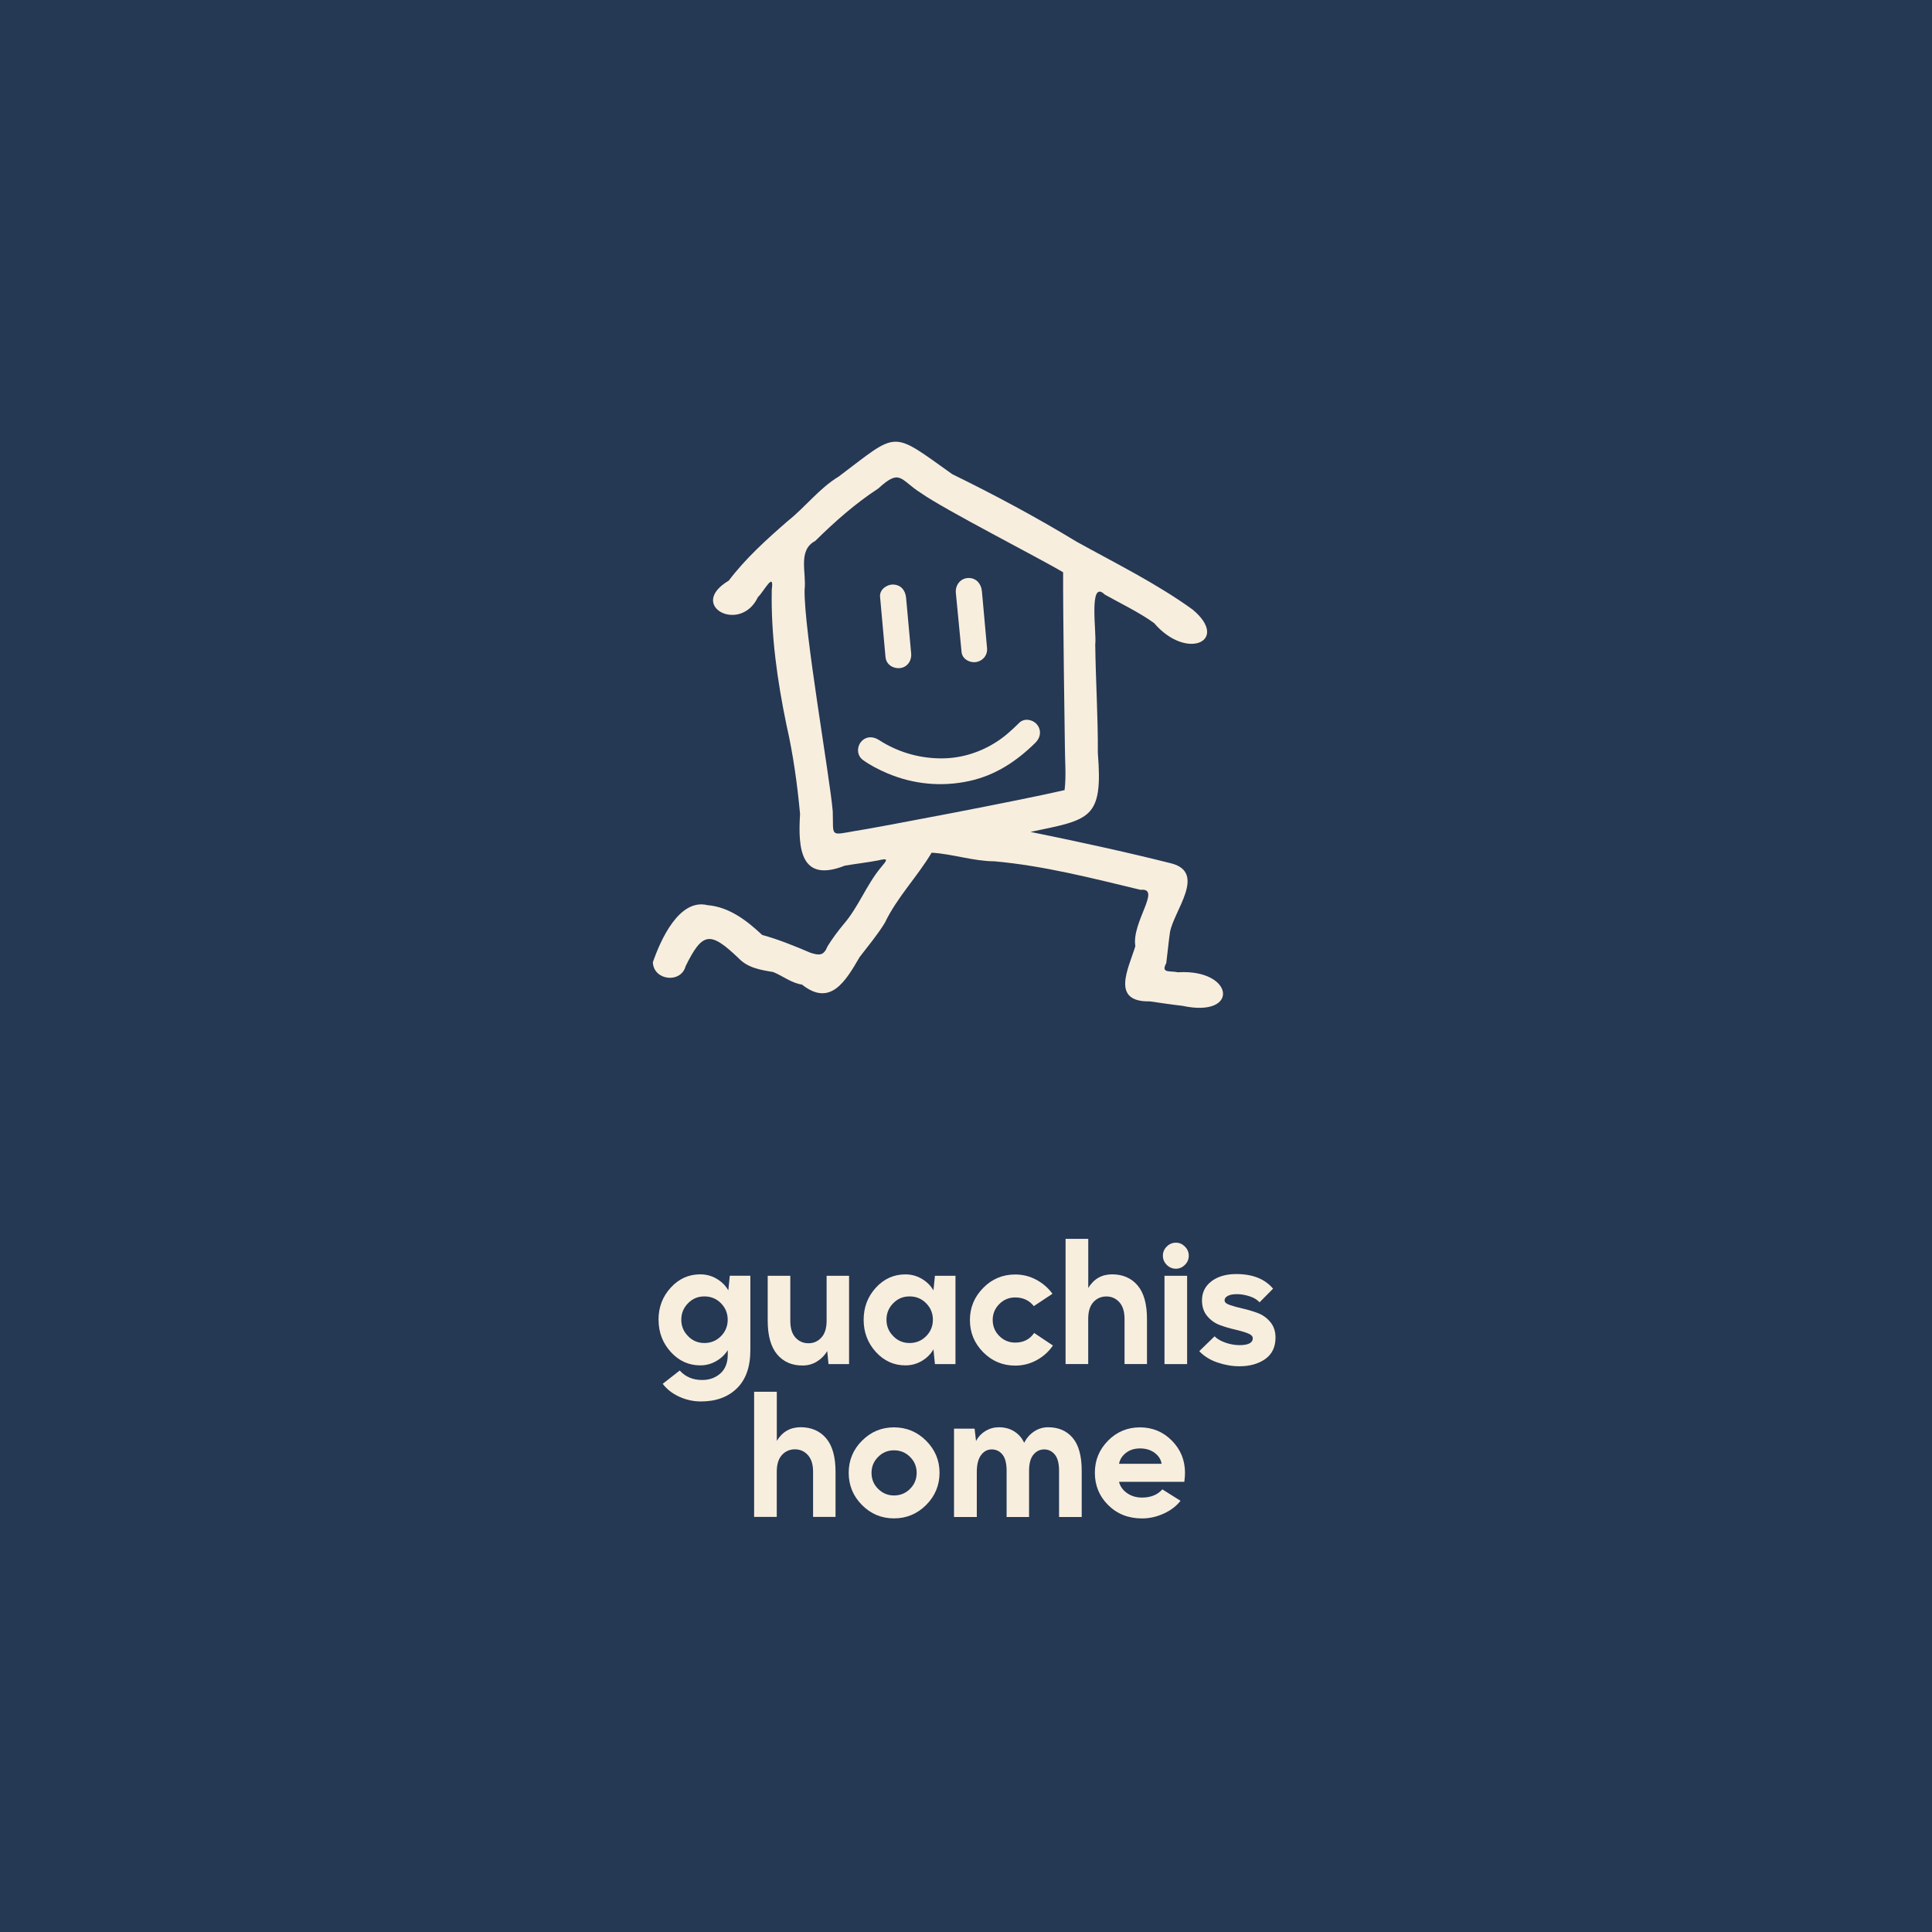
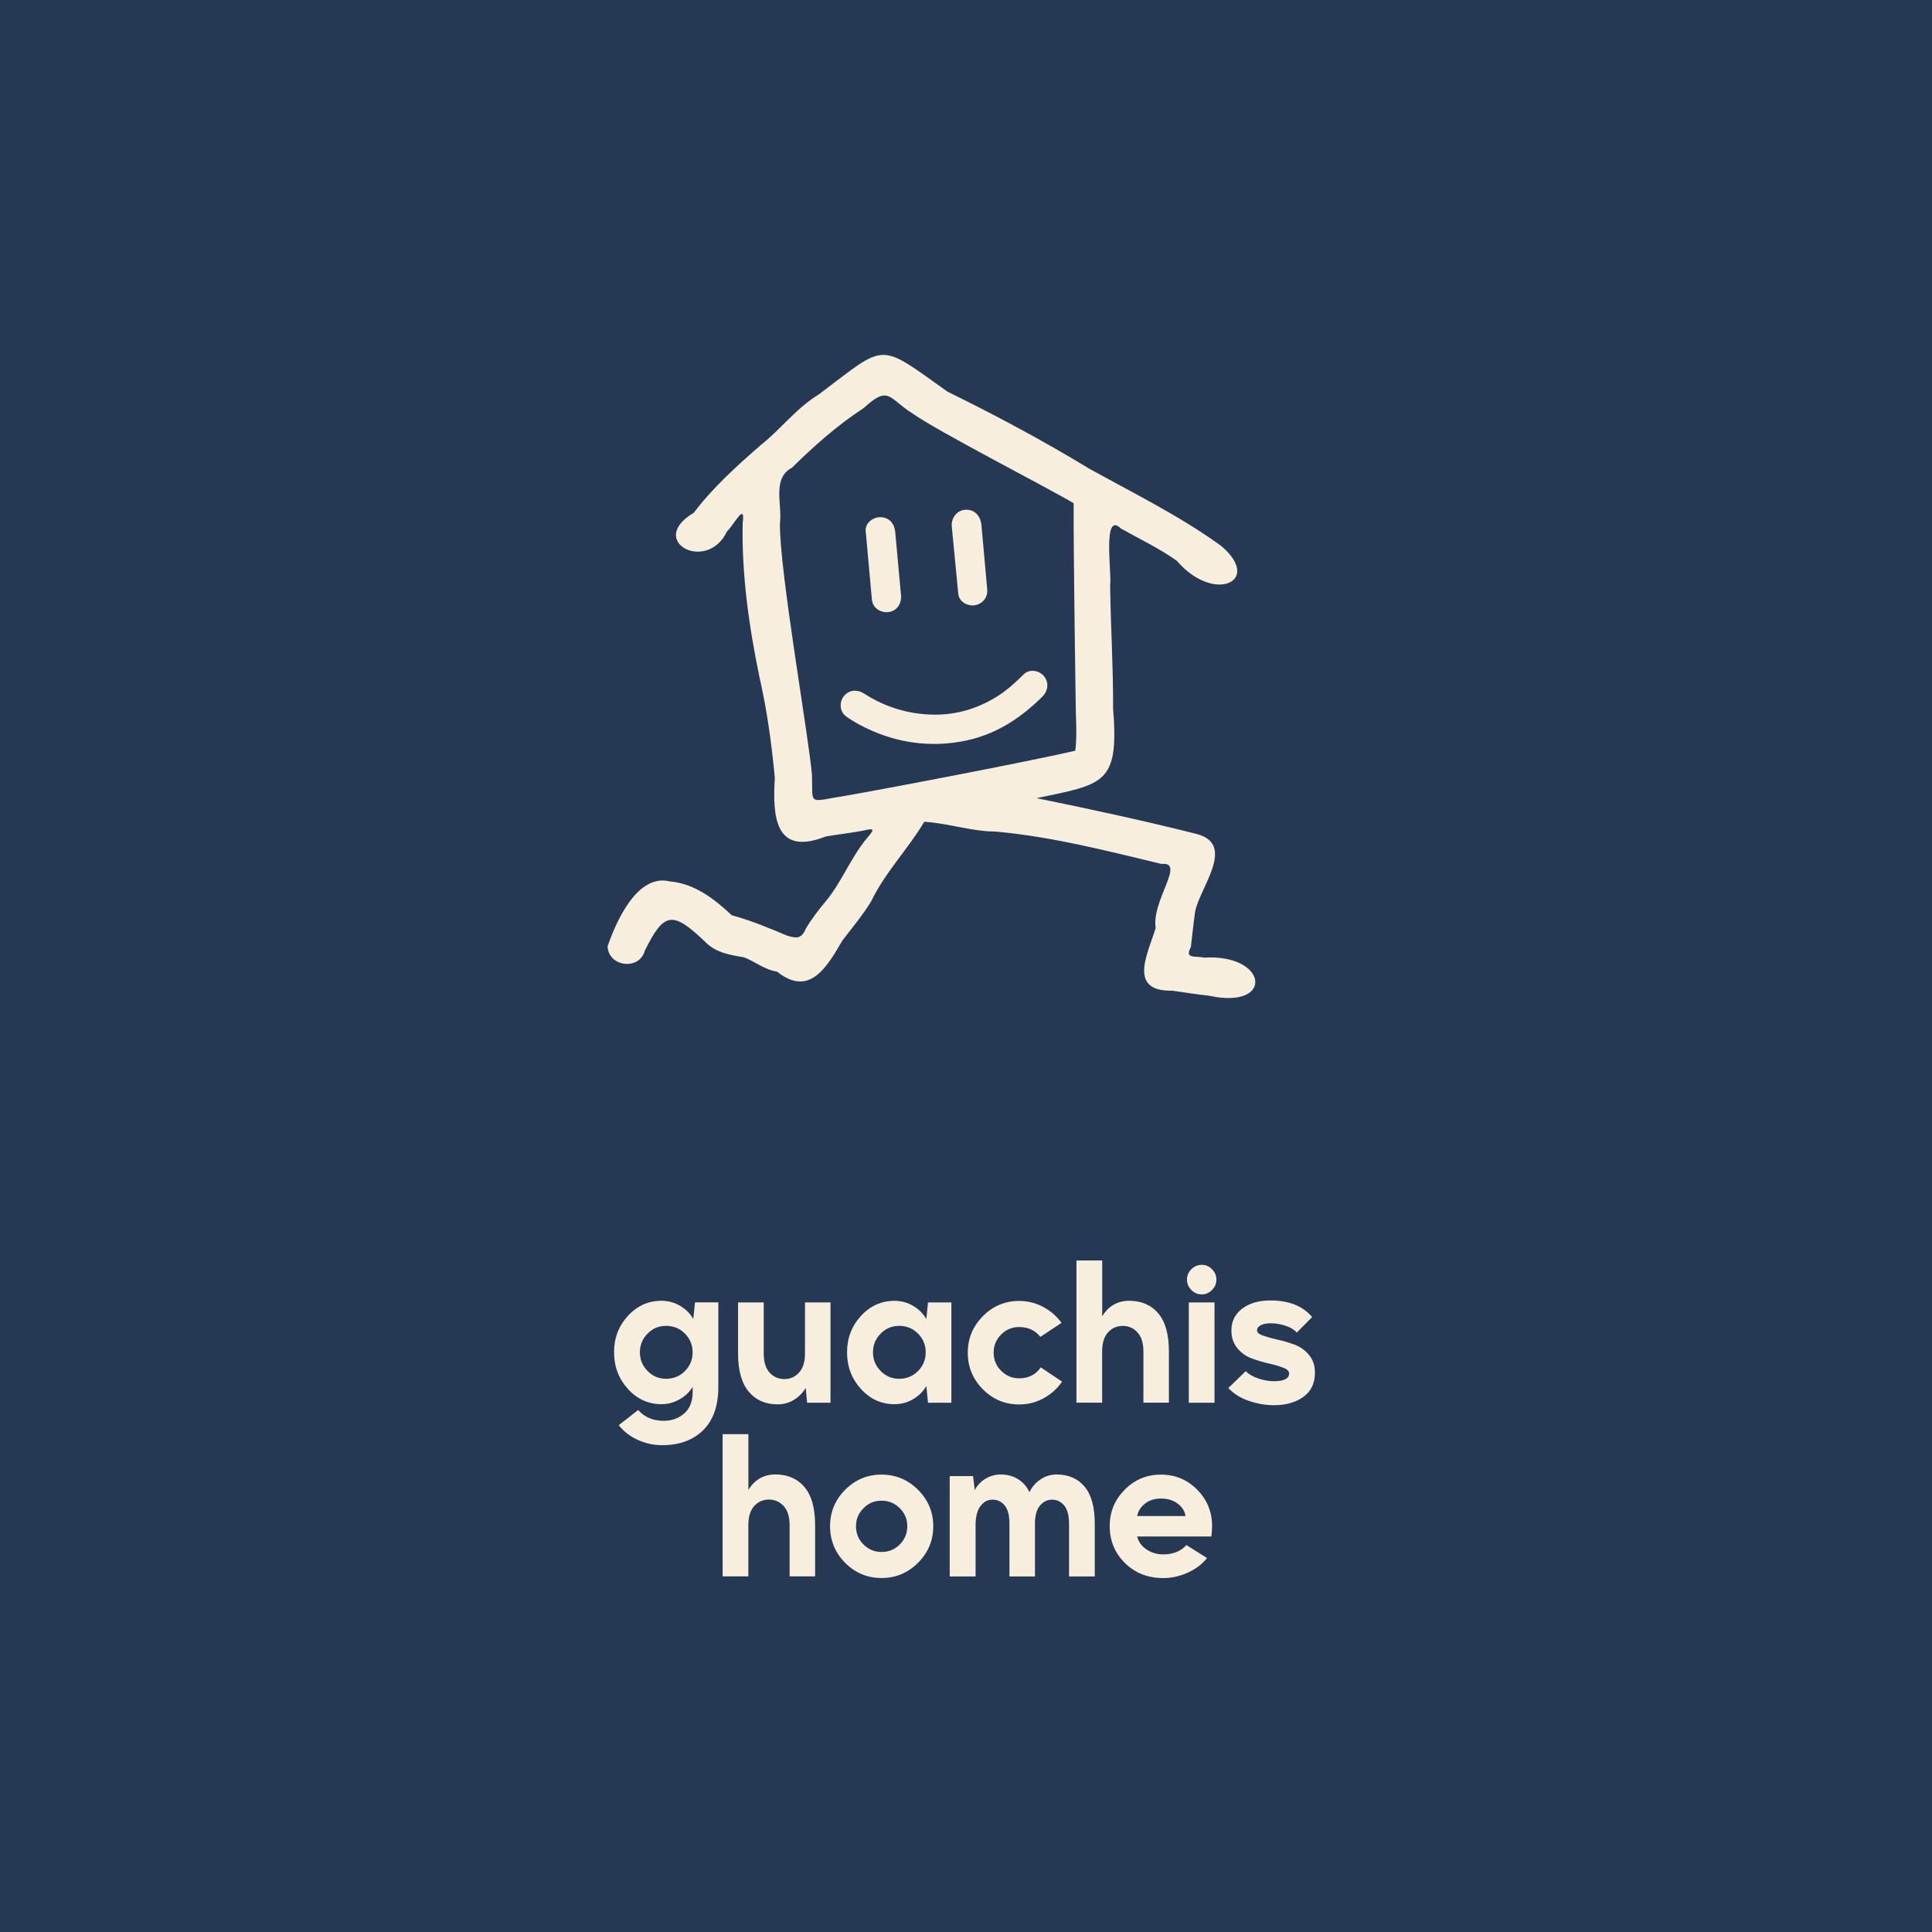
<svg xmlns="http://www.w3.org/2000/svg" viewBox="0 0 512 512">
  <rect width="512" height="512" fill="#253854" />
-   <g fill="#f8eede" transform="translate(256 262) scale(1.25) translate(-251 -318)">
+   <g fill="#f8eede" transform="translate(256 258) scale(1.42) translate(-251.5 -317.5)">
    <path d="M295.95,314.54c-1.66-.4-3.72.31-2.49-1.96.27-2.1.48-4.44.79-6.56.79-4.48,7.76-12.57.34-14.56-9.74-2.46-20.52-4.78-29.92-6.69,12.64-2.64,15.41-2.64,14.28-16.75.05-7.65-.46-15.39-.55-23.04.34-2.16-1.5-13.99,2.03-10.52,3.44,1.93,7.24,3.73,10.45,6.04,6.92,8.08,16.1,3.77,8.19-2.85-7.7-5.57-16.32-9.8-24.61-14.4-8.55-5.19-17.41-9.94-26.39-14.33-13.14-9.36-11.25-9.13-24.04.5-4.16,2.52-7.05,6.45-10.83,9.45-4.45,3.87-8.93,7.91-12.5,12.63-8.92,5.3,2.49,11.36,6.19,3.49,1.23-1.12,3.5-5.68,2.93-1.59-.2,9.65,1.18,19.34,3.13,28.76,1.41,6.15,2.29,12.55,2.87,18.82-.46,7.36.1,14.66,9.51,10.94,2.18-.37,4.81-.68,6.98-1.09,2.5-.62,1.93-.06.54,1.61-2.97,3.62-4.7,8.32-7.77,11.87-1.12,1.34-2.54,3.23-3.44,4.73-.8,1.98-1.71,1.95-3.57,1.37-3.35-1.42-6.75-2.83-10.28-3.79-3.26-3.06-7-5.94-11.59-6.32-6.02-1.48-9.96,7.39-11.59,12.11.16,3.9,5.97,4.54,6.95.82,3.6-7.3,5.22-7.42,11.24-1.67,1.96,2.05,4.65,2.47,7.32,2.92,2.05.82,3.84,2.33,6.11,2.66,5.96,4.73,9.17-.56,12.21-5.82,1.76-2.3,3.86-4.81,5.36-7.29,2.58-5.39,6.89-9.76,9.91-14.85,4.36.24,8.82,1.8,13.26,1.82,10.5.93,20.83,3.6,31.04,6.05,4.55-.48-1.94,6.86-1.11,11.95-1.42,4.69-5.33,11.87,3.09,11.7,2.16.31,4.71.7,6.88.94,12.22,2.65,11.04-7.84-.92-7.11ZM227.62,284.55c-5.62.99-4.69,1.26-4.87-4.13-.59-7.17-6.14-38.45-5.97-47.02.44-3.51-1.52-8.33,2.25-10.31,4.12-4.06,8.49-7.94,13.37-11.12,4.73-4.34,4.6-1.85,9.04.95,4.88,3.47,25.55,14.03,30.15,16.81-.05,8.15.36,36.48.37,36.7,0,3.06.32,6.44-.06,9.48-9.51,2.21-39.68,7.93-44.29,8.65Z" />
    <path d="M262.26,261.67c-1.6,1.58-3.18,3.03-5.12,4.22-3.57,2.2-7.55,3.37-11.79,3.29-4.58-.08-8.99-1.42-12.81-3.9-1.31-.85-2.86-.78-3.85.47-.84,1.06-.84,2.85.48,3.79,1.6,1.14,3.28,2,5.07,2.77,5.54,2.38,11.63,2.96,17.51,1.66,5.57-1.24,9.99-4.19,13.98-8.12,1.11-1.09,1.32-2.73.24-3.94-.89-.99-2.64-1.32-3.72-.24Z" />
    <path d="M250.06,246.64c.14,1.49,1.73,2.32,3.05,2.13,1.4-.21,2.5-1.41,2.35-2.98l-1.08-11.98c-.15-1.7-1.28-2.99-3.03-2.86-1.57.11-2.66,1.53-2.5,3.17l1.21,12.53Z" />
    <path d="M233.95,247.75c.14,1.58,1.67,2.46,3.09,2.29,1.5-.19,2.48-1.51,2.33-3.15l-1.07-11.74c-.15-1.6-1.08-2.75-2.71-2.82-1.32-.06-2.95,1.02-2.81,2.59l1.16,12.84Z" />
    <path d="M185.81,388.2c0-2.65.86-4.92,2.59-6.81,1.72-1.88,3.81-2.82,6.26-2.82,1.27,0,2.44.32,3.5.95,1.07.64,1.88,1.45,2.45,2.45l.31-3.1h4.36v15.79c0,3.52-.95,6.21-2.84,8.07-1.9,1.86-4.44,2.79-7.64,2.79-1.59,0-3.11-.33-4.58-1-1.46-.67-2.64-1.58-3.52-2.74l3.61-2.82c1.2,1.34,2.79,2.01,4.76,2.01,1.52,0,2.8-.46,3.85-1.38,1.04-.92,1.57-2.26,1.57-4.03v-.92c-.57.93-1.37,1.7-2.42,2.31s-2.18.92-3.4.92c-2.45,0-4.54-.95-6.26-2.84s-2.59-4.17-2.59-6.82ZM192.07,391.67c.95.98,2.11,1.46,3.47,1.46s2.55-.48,3.51-1.45c.95-.96,1.43-2.13,1.43-3.49s-.48-2.52-1.43-3.49c-.95-.96-2.12-1.45-3.51-1.45s-2.52.48-3.47,1.45c-.95.96-1.43,2.13-1.43,3.49s.48,2.52,1.43,3.47Z" />
    <path d="M208.95,378.88h4.8v9.53c0,1.57.36,2.75,1.09,3.56.73.8,1.64,1.21,2.76,1.21s2-.4,2.74-1.21c.74-.81,1.11-1.99,1.11-3.56v-9.53h4.76v18.72h-4.36l-.27-2.76c-.54.91-1.27,1.65-2.18,2.21-.91.57-1.93.85-3.06.85-2.27,0-4.07-.79-5.39-2.37s-1.99-3.95-1.99-7.13v-9.53Z" />
    <path d="M231.89,381.4c1.72-1.88,3.81-2.82,6.26-2.82,1.27,0,2.44.32,3.5.95,1.07.64,1.88,1.45,2.45,2.45l.31-3.1h4.36v18.72h-4.36l-.31-3.13c-.57,1-1.38,1.82-2.45,2.45-1.07.64-2.23.95-3.5.95-2.45,0-4.54-.95-6.26-2.84s-2.59-4.17-2.59-6.82.86-4.92,2.59-6.81ZM235.57,391.67c.95.98,2.11,1.46,3.47,1.46s2.55-.48,3.51-1.45c.95-.96,1.43-2.13,1.43-3.49s-.48-2.52-1.43-3.49c-.95-.96-2.12-1.45-3.51-1.45s-2.52.48-3.47,1.45c-.95.96-1.43,2.13-1.43,3.49s.48,2.52,1.43,3.47Z" />
    <path d="M254.66,381.43c1.86-1.88,4.12-2.83,6.77-2.83,1.59,0,3.07.37,4.46,1.11s2.53,1.73,3.44,2.98l-3.95,2.62c-.98-1.23-2.29-1.84-3.95-1.84-1.32,0-2.44.46-3.37,1.4-.93.93-1.4,2.05-1.4,3.37s.46,2.47,1.4,3.4c.93.93,2.05,1.4,3.37,1.4,1.75,0,3.09-.68,4.02-2.04l3.98,2.66c-.88,1.29-2.03,2.33-3.44,3.1s-2.93,1.16-4.56,1.16c-2.65,0-4.92-.95-6.79-2.84-1.87-1.89-2.81-4.17-2.81-6.82s.94-4.92,2.82-6.81Z" />
    <path d="M272.12,371.05h4.8v10.41c1.18-1.93,2.87-2.89,5.07-2.89s4.07.78,5.39,2.35c1.33,1.57,1.99,3.94,1.99,7.11v9.56h-4.76v-9.56c0-1.57-.37-2.75-1.11-3.56-.74-.81-1.65-1.21-2.74-1.21s-2.03.4-2.76,1.21c-.73.81-1.09,1.99-1.09,3.56v9.56h-4.8v-26.54Z" />
    <path d="M293.56,372.68c.54-.54,1.19-.82,1.94-.82s1.36.27,1.91.82c.54.54.82,1.19.82,1.94s-.27,1.4-.82,1.94c-.54.54-1.18.82-1.91.82s-1.4-.27-1.94-.82c-.54-.54-.82-1.19-.82-1.94s.27-1.4.82-1.94ZM293.08,378.88h4.8v18.72h-4.8v-18.72Z" />
    <path d="M303.7,391.71c.57.57,1.35,1.02,2.35,1.36,1,.34,1.97.51,2.93.51,1.88,0,2.82-.49,2.82-1.46,0-.43-.37-.79-1.11-1.07-.74-.28-1.63-.54-2.69-.78-1.06-.24-2.11-.55-3.17-.94s-1.95-1.02-2.69-1.91c-.74-.88-1.11-2-1.11-3.33,0-1.68.67-3.03,2.01-4.05,1.34-1.02,3.1-1.53,5.27-1.53,3.45,0,6.05,1.03,7.79,3.1l-2.86,2.89c-.52-.57-1.24-1-2.16-1.29s-1.8-.44-2.64-.44-1.46.12-1.92.36c-.47.24-.7.56-.7.97,0,.39.37.71,1.11.97.74.26,1.64.51,2.71.75s2.13.55,3.18.94c1.05.39,1.95,1.02,2.69,1.91.74.88,1.11,1.99,1.11,3.3,0,2-.72,3.51-2.16,4.54-1.44,1.03-3.27,1.55-5.5,1.55-1.54,0-3.09-.27-4.65-.8s-2.84-1.33-3.86-2.4l3.23-3.13Z" />
    <path d="M206.09,403.46h4.8v10.41c1.18-1.93,2.87-2.89,5.07-2.89s4.07.78,5.39,2.35c1.33,1.57,1.99,3.94,1.99,7.11v9.56h-4.76v-9.56c0-1.57-.37-2.75-1.11-3.56-.74-.81-1.65-1.21-2.74-1.21s-2.03.4-2.76,1.21c-.73.81-1.09,1.99-1.09,3.56v9.56h-4.8v-26.54Z" />
    <path d="M228.96,413.84c1.86-1.88,4.12-2.83,6.77-2.83s4.93.95,6.82,2.84c1.89,1.89,2.84,4.16,2.84,6.79s-.94,4.92-2.82,6.81c-1.91,1.91-4.19,2.86-6.84,2.86s-4.92-.95-6.79-2.84c-1.87-1.89-2.81-4.17-2.81-6.82s.94-4.92,2.82-6.81ZM230.97,420.65c0,1.34.46,2.47,1.4,3.4.93.93,2.05,1.4,3.37,1.4s2.47-.46,3.4-1.4,1.4-2.06,1.4-3.4-.47-2.44-1.4-3.37-2.06-1.4-3.4-1.4-2.44.46-3.37,1.4c-.93.93-1.4,2.05-1.4,3.37Z" />
    <path d="M248.46,430.01v-18.72h4.36l.31,2.62c.48-.91,1.15-1.62,2.02-2.14.87-.52,1.81-.78,2.81-.78,1.25,0,2.34.29,3.27.88.93.59,1.63,1.39,2.11,2.42.48-.98,1.16-1.77,2.06-2.38.9-.61,1.9-.92,3.01-.92,2.2,0,3.94.75,5.21,2.25,1.27,1.5,1.91,3.82,1.91,6.98v9.8h-4.8v-9.8c0-1.57-.3-2.71-.9-3.44-.6-.73-1.36-1.09-2.26-1.09s-1.64.36-2.26,1.09c-.62.73-.94,1.87-.94,3.44v9.8h-4.76v-9.8c0-1.57-.29-2.71-.88-3.44-.59-.73-1.35-1.09-2.28-1.09s-1.66.4-2.26,1.21-.9,1.99-.9,3.56v9.56h-4.8Z" />
    <path d="M281.1,413.84c1.86-1.88,4.12-2.83,6.77-2.83s4.94.94,6.79,2.83c1.85,1.88,2.77,4.15,2.77,6.81,0,.5-.05,1.13-.14,1.91h-13.85c.25.98.82,1.78,1.72,2.4.9.62,1.95.94,3.15.94,1.84,0,3.28-.58,4.32-1.74l3.85,2.42c-.88,1.13-2.08,2.04-3.57,2.72-1.5.68-3.03,1.02-4.59,1.02-2.88,0-5.27-.94-7.16-2.81-1.89-1.87-2.84-4.16-2.84-6.86s.93-4.92,2.79-6.81ZM283.45,418.74h9.02c-.14-.91-.62-1.68-1.46-2.31-.84-.63-1.87-.95-3.1-.95s-2.21.32-3.01.95c-.81.64-1.29,1.41-1.45,2.31Z" />
  </g>
</svg>
